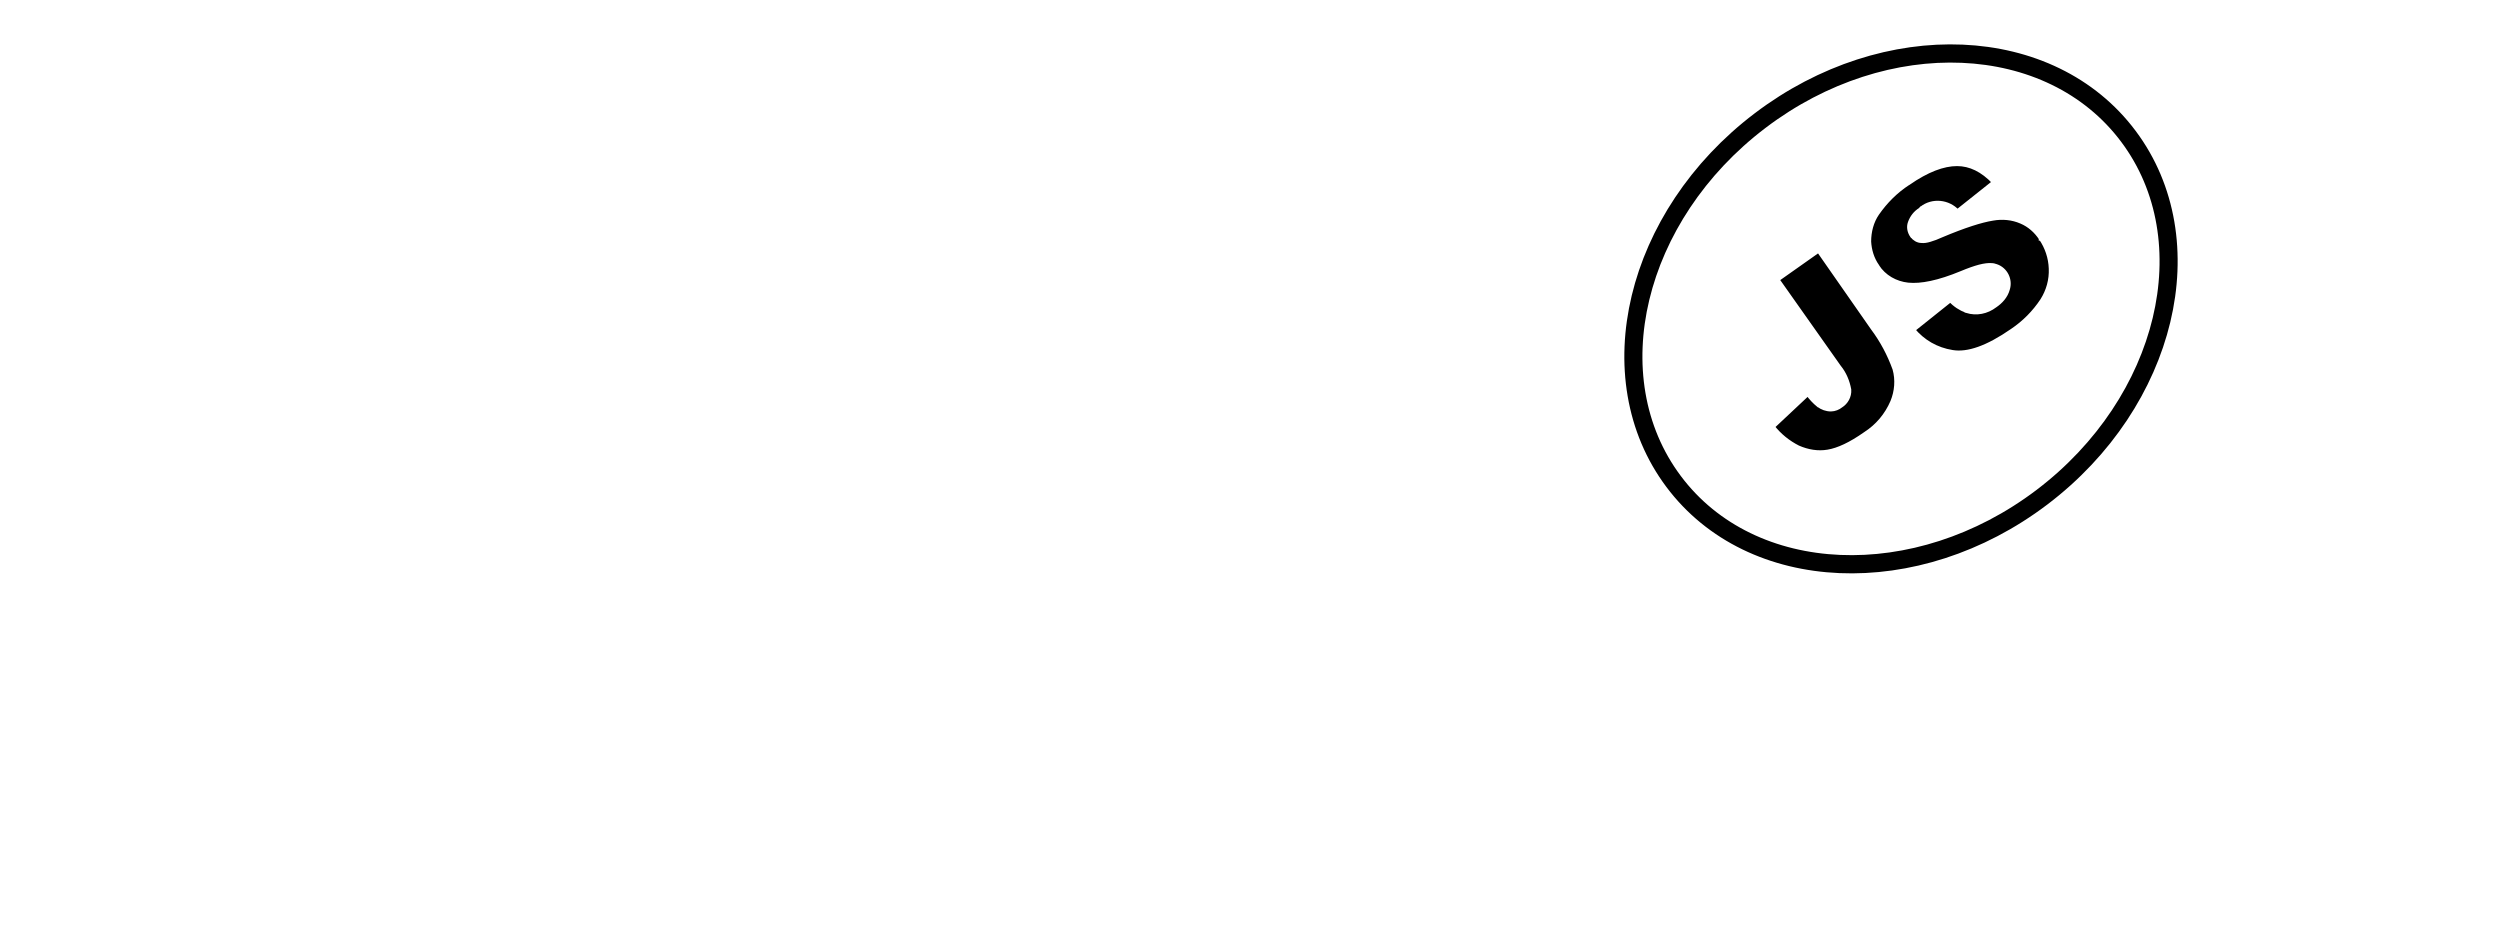
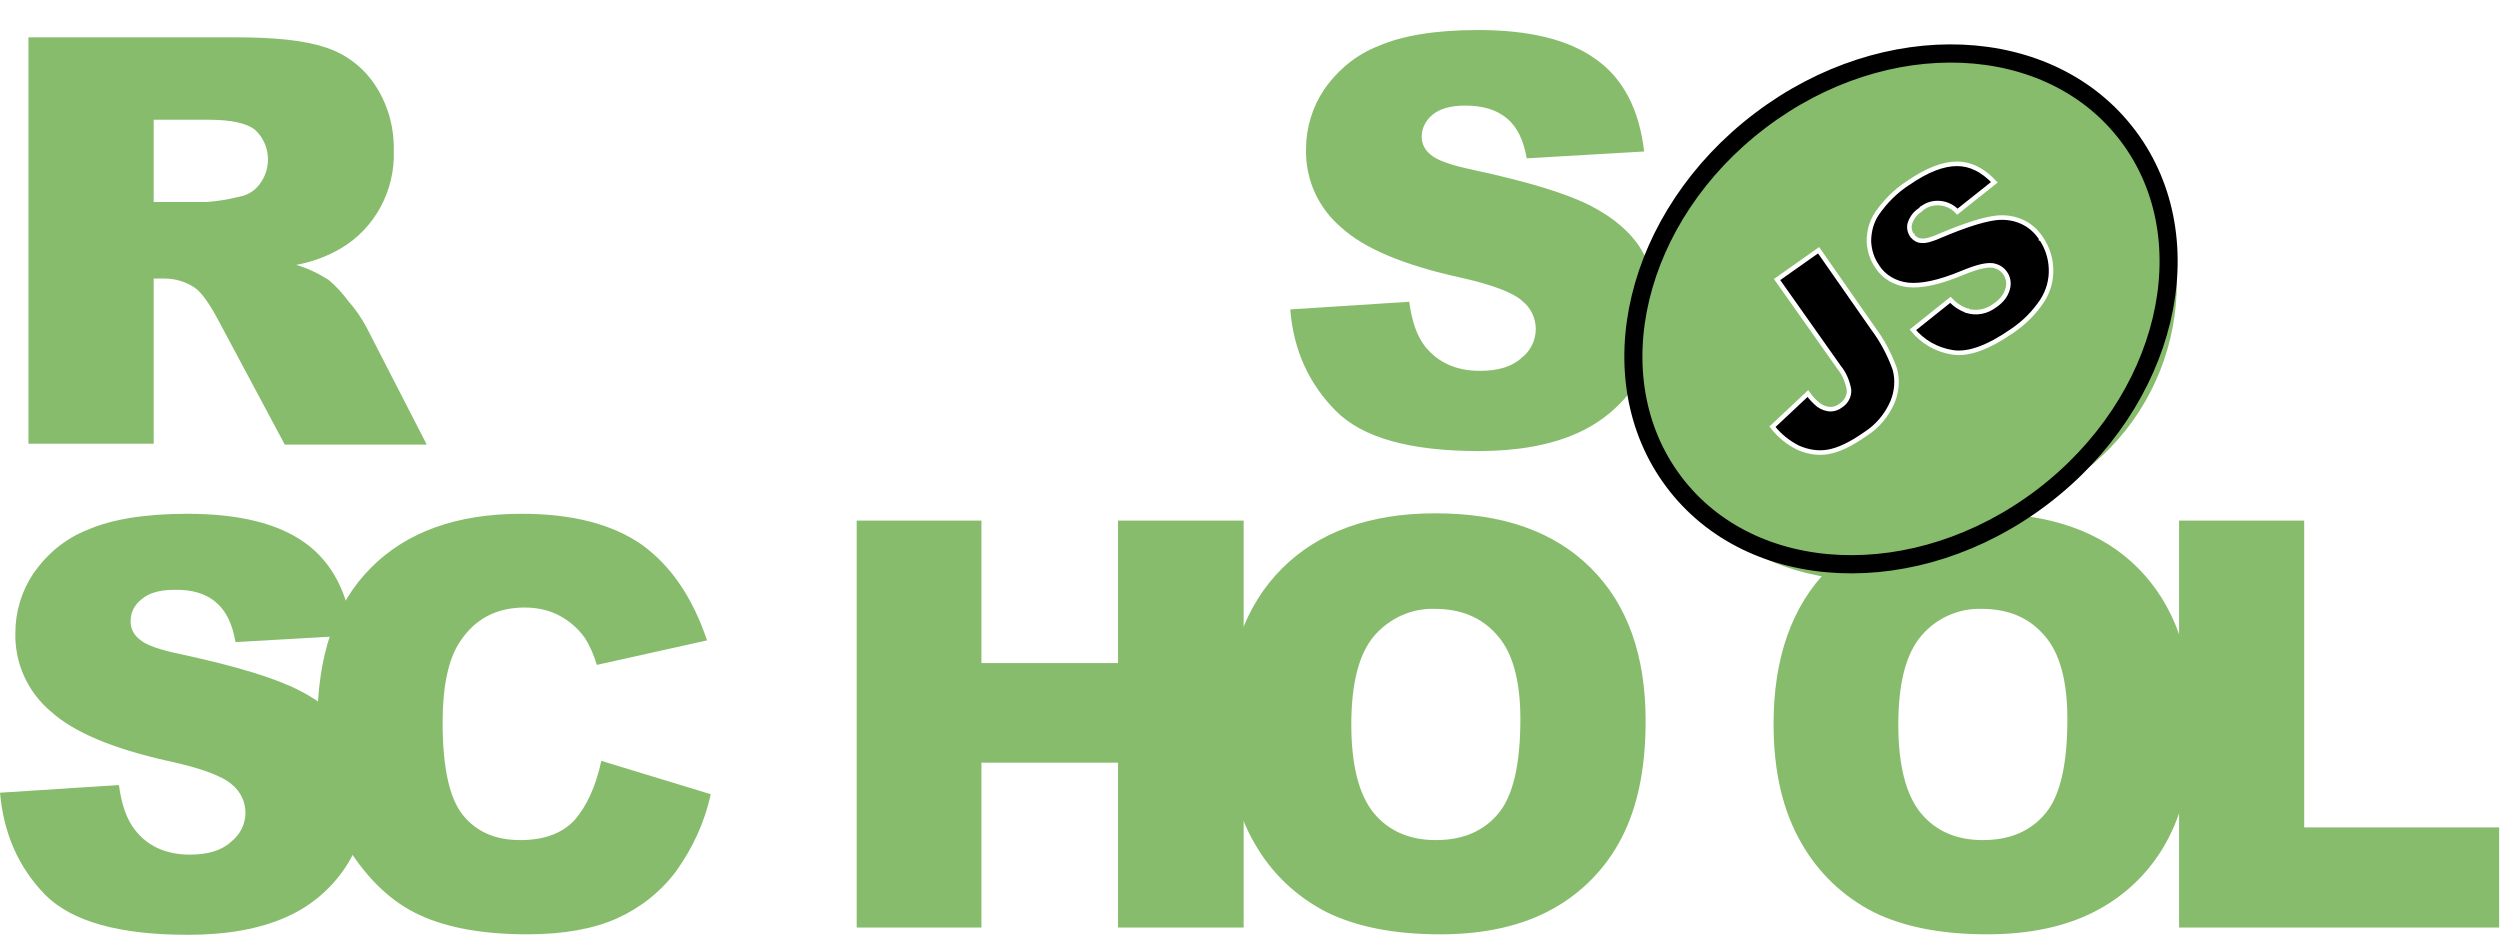
<svg xmlns="http://www.w3.org/2000/svg" width="80px" height="30px" viewBox="0 0 80 30" version="1.1">
  <defs>
    <clipPath id="clip1">
      <path d="M 0 0 L 54 0 L 54 29.898 L 0 29.898 Z M 0 0 " />
    </clipPath>
    <clipPath id="clip2">
      <path d="M 10 16 L 40 16 L 40 29.898 L 10 29.898 Z M 10 16 " />
    </clipPath>
    <clipPath id="clip3">
      <path d="M 39 16 L 71 16 L 71 29.898 L 39 29.898 Z M 39 16 " />
    </clipPath>
    <clipPath id="clip4">
      <path d="M 69 16 L 79.973 16 L 79.973 29.898 L 69 29.898 Z M 69 16 " />
    </clipPath>
  </defs>
  <g id="surface1">
    <g clip-path="url(#clip1)" clip-rule="nonzero">
-       <path style=" stroke:none;fill-rule:nonzero;fill:rgb(100%,100%,100%);fill-opacity:1;" d="M 41.289 9.902 L 45.094 9.656 C 45.18 10.281 45.34 10.746 45.598 11.082 C 46.02 11.605 46.598 11.867 47.363 11.867 C 47.926 11.867 48.375 11.738 48.68 11.461 C 48.969 11.242 49.145 10.895 49.145 10.527 C 49.145 10.18 48.984 9.844 48.707 9.625 C 48.418 9.363 47.738 9.102 46.668 8.867 C 44.918 8.477 43.66 7.953 42.922 7.281 C 42.184 6.656 41.766 5.738 41.793 4.762 C 41.793 4.094 41.996 3.422 42.371 2.867 C 42.805 2.242 43.398 1.746 44.109 1.473 C 44.875 1.137 45.945 0.961 47.293 0.961 C 48.941 0.961 50.199 1.266 51.066 1.895 C 51.934 2.504 52.457 3.496 52.613 4.848 L 48.855 5.066 C 48.754 4.484 48.551 4.062 48.219 3.785 C 47.883 3.508 47.449 3.379 46.887 3.379 C 46.422 3.379 46.074 3.48 45.844 3.668 C 45.629 3.844 45.484 4.105 45.496 4.398 C 45.496 4.617 45.613 4.82 45.785 4.953 C 45.977 5.125 46.422 5.285 47.133 5.434 C 48.883 5.812 50.125 6.188 50.895 6.582 C 51.66 6.977 52.211 7.457 52.543 8.023 C 52.891 8.605 53.062 9.277 53.047 9.961 C 53.047 10.777 52.816 11.594 52.355 12.277 C 51.879 12.992 51.211 13.543 50.43 13.879 C 49.605 14.242 48.562 14.434 47.32 14.434 C 45.121 14.434 43.602 14.008 42.75 13.152 C 41.895 12.293 41.391 11.215 41.289 9.902 Z M 0.91 14.215 L 0.91 1.195 L 7.582 1.195 C 8.809 1.195 9.766 1.297 10.414 1.516 C 11.051 1.719 11.617 2.141 11.992 2.707 C 12.414 3.336 12.613 4.062 12.602 4.82 C 12.645 6.102 11.992 7.324 10.879 7.965 C 10.445 8.215 9.969 8.387 9.477 8.477 C 9.836 8.578 10.199 8.754 10.516 8.957 C 10.762 9.16 10.965 9.395 11.152 9.641 C 11.371 9.887 11.559 10.164 11.719 10.457 L 13.656 14.227 L 9.113 14.227 L 6.973 10.223 C 6.699 9.715 6.465 9.379 6.25 9.219 C 5.961 9.016 5.613 8.914 5.266 8.914 L 4.918 8.914 L 4.918 14.199 L 0.91 14.199 Z M 4.918 6.465 L 6.609 6.465 C 6.973 6.438 7.32 6.379 7.668 6.293 C 7.926 6.246 8.16 6.102 8.316 5.883 C 8.707 5.359 8.652 4.617 8.172 4.164 C 7.914 3.945 7.406 3.832 6.684 3.832 L 4.918 3.832 Z M 0 25.367 L 3.805 25.121 C 3.891 25.746 4.051 26.215 4.312 26.547 C 4.715 27.074 5.309 27.348 6.074 27.348 C 6.641 27.348 7.09 27.219 7.391 26.941 C 7.684 26.707 7.855 26.375 7.855 26.008 C 7.855 25.66 7.695 25.324 7.422 25.105 C 7.133 24.844 6.453 24.582 5.367 24.348 C 3.617 23.957 2.359 23.434 1.621 22.762 C 0.883 22.137 0.465 21.219 0.492 20.242 C 0.492 19.574 0.695 18.902 1.07 18.348 C 1.504 17.723 2.098 17.227 2.805 16.953 C 3.574 16.617 4.645 16.441 5.988 16.441 C 7.637 16.441 8.898 16.746 9.766 17.375 C 10.633 18 11.141 18.977 11.297 20.332 L 7.535 20.547 C 7.438 19.965 7.234 19.543 6.902 19.266 C 6.582 18.992 6.133 18.859 5.57 18.875 C 5.105 18.875 4.758 18.977 4.527 19.18 C 4.297 19.355 4.168 19.617 4.18 19.906 C 4.18 20.125 4.297 20.332 4.469 20.461 C 4.66 20.637 5.105 20.797 5.816 20.941 C 7.566 21.32 8.809 21.699 9.578 22.094 C 10.344 22.484 10.895 22.965 11.227 23.535 C 11.574 24.117 11.746 24.785 11.746 25.457 C 11.746 26.273 11.5 27.074 11.051 27.758 C 10.574 28.473 9.91 29.023 9.129 29.359 C 8.305 29.723 7.262 29.914 6.02 29.914 C 3.82 29.914 2.301 29.492 1.445 28.633 C 0.594 27.758 0.117 26.68 0 25.367 Z M 0 25.367 " />
+       <path style=" stroke:none;fill-rule:nonzero;fill:#87bc6c;fill-opacity:1;" d="M 41.289 9.902 L 45.094 9.656 C 45.18 10.281 45.34 10.746 45.598 11.082 C 46.02 11.605 46.598 11.867 47.363 11.867 C 47.926 11.867 48.375 11.738 48.68 11.461 C 48.969 11.242 49.145 10.895 49.145 10.527 C 49.145 10.18 48.984 9.844 48.707 9.625 C 48.418 9.363 47.738 9.102 46.668 8.867 C 44.918 8.477 43.66 7.953 42.922 7.281 C 42.184 6.656 41.766 5.738 41.793 4.762 C 41.793 4.094 41.996 3.422 42.371 2.867 C 42.805 2.242 43.398 1.746 44.109 1.473 C 44.875 1.137 45.945 0.961 47.293 0.961 C 48.941 0.961 50.199 1.266 51.066 1.895 C 51.934 2.504 52.457 3.496 52.613 4.848 L 48.855 5.066 C 48.754 4.484 48.551 4.062 48.219 3.785 C 47.883 3.508 47.449 3.379 46.887 3.379 C 46.422 3.379 46.074 3.48 45.844 3.668 C 45.629 3.844 45.484 4.105 45.496 4.398 C 45.496 4.617 45.613 4.82 45.785 4.953 C 45.977 5.125 46.422 5.285 47.133 5.434 C 48.883 5.812 50.125 6.188 50.895 6.582 C 51.66 6.977 52.211 7.457 52.543 8.023 C 52.891 8.605 53.062 9.277 53.047 9.961 C 53.047 10.777 52.816 11.594 52.355 12.277 C 51.879 12.992 51.211 13.543 50.43 13.879 C 49.605 14.242 48.562 14.434 47.32 14.434 C 45.121 14.434 43.602 14.008 42.75 13.152 C 41.895 12.293 41.391 11.215 41.289 9.902 Z M 0.91 14.215 L 0.91 1.195 L 7.582 1.195 C 8.809 1.195 9.766 1.297 10.414 1.516 C 11.051 1.719 11.617 2.141 11.992 2.707 C 12.414 3.336 12.613 4.062 12.602 4.82 C 12.645 6.102 11.992 7.324 10.879 7.965 C 10.445 8.215 9.969 8.387 9.477 8.477 C 9.836 8.578 10.199 8.754 10.516 8.957 C 10.762 9.16 10.965 9.395 11.152 9.641 C 11.371 9.887 11.559 10.164 11.719 10.457 L 13.656 14.227 L 9.113 14.227 L 6.973 10.223 C 6.699 9.715 6.465 9.379 6.25 9.219 C 5.961 9.016 5.613 8.914 5.266 8.914 L 4.918 8.914 L 4.918 14.199 L 0.91 14.199 Z M 4.918 6.465 L 6.609 6.465 C 6.973 6.438 7.32 6.379 7.668 6.293 C 7.926 6.246 8.16 6.102 8.316 5.883 C 8.707 5.359 8.652 4.617 8.172 4.164 C 7.914 3.945 7.406 3.832 6.684 3.832 L 4.918 3.832 Z M 0 25.367 L 3.805 25.121 C 3.891 25.746 4.051 26.215 4.312 26.547 C 4.715 27.074 5.309 27.348 6.074 27.348 C 6.641 27.348 7.09 27.219 7.391 26.941 C 7.684 26.707 7.855 26.375 7.855 26.008 C 7.855 25.66 7.695 25.324 7.422 25.105 C 7.133 24.844 6.453 24.582 5.367 24.348 C 3.617 23.957 2.359 23.434 1.621 22.762 C 0.883 22.137 0.465 21.219 0.492 20.242 C 0.492 19.574 0.695 18.902 1.07 18.348 C 1.504 17.723 2.098 17.227 2.805 16.953 C 3.574 16.617 4.645 16.441 5.988 16.441 C 7.637 16.441 8.898 16.746 9.766 17.375 C 10.633 18 11.141 18.977 11.297 20.332 L 7.535 20.547 C 7.438 19.965 7.234 19.543 6.902 19.266 C 6.582 18.992 6.133 18.859 5.57 18.875 C 5.105 18.875 4.758 18.977 4.527 19.18 C 4.297 19.355 4.168 19.617 4.18 19.906 C 4.18 20.125 4.297 20.332 4.469 20.461 C 4.66 20.637 5.105 20.797 5.816 20.941 C 7.566 21.32 8.809 21.699 9.578 22.094 C 10.344 22.484 10.895 22.965 11.227 23.535 C 11.574 24.117 11.746 24.785 11.746 25.457 C 11.746 26.273 11.5 27.074 11.051 27.758 C 10.574 28.473 9.91 29.023 9.129 29.359 C 8.305 29.723 7.262 29.914 6.02 29.914 C 3.82 29.914 2.301 29.492 1.445 28.633 C 0.594 27.758 0.117 26.68 0 25.367 Z M 0 25.367 " />
    </g>
    <g clip-path="url(#clip2)" clip-rule="nonzero">
-       <path style=" stroke:none;fill-rule:nonzero;fill:rgb(100%,100%,100%);fill-opacity:1;" d="M 19.242 24.348 L 22.742 25.414 C 22.555 26.301 22.164 27.145 21.629 27.887 C 21.137 28.543 20.484 29.055 19.746 29.387 C 18.996 29.723 18.039 29.898 16.883 29.898 C 15.48 29.898 14.32 29.695 13.438 29.285 C 12.543 28.879 11.777 28.152 11.125 27.117 C 10.473 26.082 10.156 24.758 10.156 23.141 C 10.156 20.984 10.719 19.324 11.863 18.176 C 13.004 17.023 14.609 16.441 16.695 16.441 C 18.328 16.441 19.602 16.777 20.543 17.434 C 21.469 18.102 22.164 19.121 22.625 20.492 L 19.098 21.277 C 19.008 20.973 18.879 20.664 18.707 20.402 C 18.488 20.098 18.215 19.863 17.879 19.688 C 17.547 19.516 17.172 19.441 16.797 19.441 C 15.883 19.441 15.191 19.805 14.711 20.547 C 14.352 21.086 14.164 21.945 14.164 23.113 C 14.164 24.555 14.379 25.543 14.812 26.082 C 15.246 26.621 15.855 26.883 16.652 26.883 C 17.418 26.883 17.996 26.664 18.387 26.242 C 18.777 25.793 19.066 25.164 19.242 24.348 Z M 27.414 16.66 L 31.406 16.66 L 31.406 21.219 L 35.777 21.219 L 35.777 16.66 L 39.797 16.66 L 39.797 29.68 L 35.777 29.68 L 35.777 24.406 L 31.406 24.406 L 31.406 29.68 L 27.414 29.68 Z M 27.414 16.66 " />
+       <path style=" stroke:none;fill-rule:nonzero;fill:#87bc6c;fill-opacity:1;" d="M 19.242 24.348 L 22.742 25.414 C 22.555 26.301 22.164 27.145 21.629 27.887 C 21.137 28.543 20.484 29.055 19.746 29.387 C 18.996 29.723 18.039 29.898 16.883 29.898 C 15.48 29.898 14.32 29.695 13.438 29.285 C 12.543 28.879 11.777 28.152 11.125 27.117 C 10.473 26.082 10.156 24.758 10.156 23.141 C 10.156 20.984 10.719 19.324 11.863 18.176 C 13.004 17.023 14.609 16.441 16.695 16.441 C 18.328 16.441 19.602 16.777 20.543 17.434 C 21.469 18.102 22.164 19.121 22.625 20.492 L 19.098 21.277 C 19.008 20.973 18.879 20.664 18.707 20.402 C 18.488 20.098 18.215 19.863 17.879 19.688 C 17.547 19.516 17.172 19.441 16.797 19.441 C 15.883 19.441 15.191 19.805 14.711 20.547 C 14.352 21.086 14.164 21.945 14.164 23.113 C 14.164 24.555 14.379 25.543 14.812 26.082 C 15.246 26.621 15.855 26.883 16.652 26.883 C 17.418 26.883 17.996 26.664 18.387 26.242 C 18.777 25.793 19.066 25.164 19.242 24.348 Z M 27.414 16.66 L 31.406 16.66 L 31.406 21.219 L 35.777 21.219 L 35.777 16.66 L 39.797 16.66 L 39.797 29.68 L 35.777 29.68 L 35.777 24.406 L 31.406 24.406 L 31.406 29.68 L 27.414 29.68 Z M 27.414 16.66 " />
    </g>
    <g clip-path="url(#clip3)" clip-rule="nonzero">
-       <path style=" stroke:none;fill-rule:nonzero;fill:rgb(100%,100%,100%);fill-opacity:1;" d="M 39.246 23.168 C 39.246 21.043 39.84 19.383 41.012 18.203 C 42.184 17.023 43.832 16.426 45.93 16.426 C 48.086 16.426 49.734 17.008 50.906 18.176 C 52.078 19.34 52.66 20.973 52.66 23.066 C 52.66 24.598 52.398 25.836 51.891 26.812 C 51.398 27.773 50.633 28.559 49.691 29.082 C 48.723 29.621 47.523 29.898 46.09 29.898 C 44.629 29.898 43.43 29.664 42.473 29.199 C 41.488 28.703 40.68 27.934 40.145 26.984 C 39.551 25.965 39.246 24.699 39.246 23.168 Z M 43.242 23.184 C 43.242 24.496 43.488 25.441 43.965 26.023 C 44.441 26.594 45.105 26.883 45.945 26.883 C 46.801 26.883 47.465 26.605 47.941 26.039 C 48.418 25.473 48.652 24.465 48.652 23.008 C 48.652 21.785 48.406 20.883 47.914 20.332 C 47.422 19.762 46.758 19.484 45.918 19.484 C 45.18 19.457 44.469 19.777 43.977 20.344 C 43.488 20.914 43.242 21.859 43.242 23.184 Z M 56.754 23.168 C 56.754 21.043 57.344 19.383 58.516 18.203 C 59.688 17.023 61.34 16.426 63.438 16.426 C 65.59 16.426 67.254 17.008 68.414 18.176 C 69.57 19.34 70.164 20.973 70.164 23.066 C 70.164 24.598 69.902 25.836 69.395 26.812 C 68.902 27.773 68.137 28.559 67.195 29.082 C 66.227 29.621 65.027 29.898 63.594 29.898 C 62.133 29.898 60.934 29.664 59.977 29.199 C 58.996 28.703 58.184 27.934 57.648 26.984 C 57.055 25.965 56.754 24.699 56.754 23.168 Z M 60.746 23.184 C 60.746 24.496 60.992 25.441 61.469 26.023 C 61.945 26.594 62.609 26.883 63.449 26.883 C 64.305 26.883 64.969 26.605 65.445 26.039 C 65.926 25.473 66.156 24.465 66.156 23.008 C 66.156 21.785 65.91 20.883 65.418 20.332 C 64.926 19.762 64.262 19.484 63.422 19.484 C 62.684 19.457 61.961 19.777 61.484 20.344 C 60.992 20.914 60.746 21.859 60.746 23.184 Z M 60.746 23.184 " />
+       <path style=" stroke:none;fill-rule:nonzero;fill:#87bc6c;fill-opacity:1;" d="M 39.246 23.168 C 39.246 21.043 39.84 19.383 41.012 18.203 C 42.184 17.023 43.832 16.426 45.93 16.426 C 48.086 16.426 49.734 17.008 50.906 18.176 C 52.078 19.34 52.66 20.973 52.66 23.066 C 52.66 24.598 52.398 25.836 51.891 26.812 C 51.398 27.773 50.633 28.559 49.691 29.082 C 48.723 29.621 47.523 29.898 46.09 29.898 C 44.629 29.898 43.43 29.664 42.473 29.199 C 41.488 28.703 40.68 27.934 40.145 26.984 C 39.551 25.965 39.246 24.699 39.246 23.168 Z M 43.242 23.184 C 43.242 24.496 43.488 25.441 43.965 26.023 C 44.441 26.594 45.105 26.883 45.945 26.883 C 46.801 26.883 47.465 26.605 47.941 26.039 C 48.418 25.473 48.652 24.465 48.652 23.008 C 48.652 21.785 48.406 20.883 47.914 20.332 C 47.422 19.762 46.758 19.484 45.918 19.484 C 45.18 19.457 44.469 19.777 43.977 20.344 C 43.488 20.914 43.242 21.859 43.242 23.184 Z M 56.754 23.168 C 56.754 21.043 57.344 19.383 58.516 18.203 C 59.688 17.023 61.34 16.426 63.438 16.426 C 65.59 16.426 67.254 17.008 68.414 18.176 C 69.57 19.34 70.164 20.973 70.164 23.066 C 70.164 24.598 69.902 25.836 69.395 26.812 C 68.902 27.773 68.137 28.559 67.195 29.082 C 66.227 29.621 65.027 29.898 63.594 29.898 C 62.133 29.898 60.934 29.664 59.977 29.199 C 58.996 28.703 58.184 27.934 57.648 26.984 C 57.055 25.965 56.754 24.699 56.754 23.168 Z M 60.746 23.184 C 60.746 24.496 60.992 25.441 61.469 26.023 C 61.945 26.594 62.609 26.883 63.449 26.883 C 64.305 26.883 64.969 26.605 65.445 26.039 C 65.926 25.473 66.156 24.465 66.156 23.008 C 66.156 21.785 65.91 20.883 65.418 20.332 C 64.926 19.762 64.262 19.484 63.422 19.484 C 62.684 19.457 61.961 19.777 61.484 20.344 C 60.992 20.914 60.746 21.859 60.746 23.184 Z M 60.746 23.184 " />
    </g>
    <g clip-path="url(#clip4)" clip-rule="nonzero">
-       <path style=" stroke:none;fill-rule:nonzero;fill:rgb(100%,100%,100%);fill-opacity:1;" d="M 69.742 16.66 L 73.734 16.66 L 73.734 26.477 L 79.973 26.477 L 79.973 29.68 L 69.73 29.68 L 69.73 16.66 Z M 69.742 16.66 " />
+       <path style=" stroke:none;fill-rule:nonzero;fill:#87bc6c;fill-opacity:1;" d="M 69.742 16.66 L 73.734 16.66 L 73.734 26.477 L 79.973 26.477 L 79.973 29.68 L 69.73 29.68 L 69.73 16.66 Z M 69.742 16.66 " />
    </g>
-     <path style=" stroke:none;fill-rule:nonzero;fill:rgb(100%,100%,100%);fill-opacity:1;" d="M 65.344 15.91 C 69.363 12.859 70.602 7.691 68.109 4.363 C 65.621 1.035 60.344 0.809 56.324 3.859 C 52.301 6.91 51.062 12.078 53.555 15.406 C 56.043 18.734 61.324 18.957 65.344 15.91 Z M 65.344 15.91 " />
-     <path style=" stroke:none;fill-rule:nonzero;fill:rgb(100%,100%,100%);fill-opacity:1;" d="M 65.344 15.91 C 69.363 12.859 70.602 7.691 68.109 4.363 C 65.621 1.035 60.344 0.809 56.324 3.859 C 52.301 6.91 51.062 12.078 53.555 15.406 C 56.043 18.734 61.324 18.957 65.344 15.91 Z M 65.344 15.91 " />
-     <path style=" stroke:none;fill-rule:nonzero;fill:rgb(100%,100%,100%);fill-opacity:1;" d="M 53.602 15.547 C 51.109 12.215 51.77 7.48 55.078 4.973 L 57.641 3.027 C 60.949 0.516 65.652 1.184 68.148 4.512 C 70.641 7.844 69.98 12.578 66.672 15.086 L 64.105 17.031 C 60.797 19.543 56.094 18.879 53.602 15.547 Z M 53.602 15.547 " />
-     <path style="fill-rule:nonzero;fill:rgb(100%,100%,100%);fill-opacity:1;stroke-width:3;stroke-linecap:butt;stroke-linejoin:miter;stroke:rgb(0%,0%,0%);stroke-opacity:1;stroke-miterlimit:10;" d="M 451.689 109.25 C 479.474 88.301 488.033 52.814 470.806 29.961 C 453.606 7.108 417.126 5.552 389.341 26.501 C 361.529 47.45 352.97 82.936 370.197 105.79 C 387.397 128.643 423.904 130.172 451.689 109.25 Z M 451.689 109.25 " transform="matrix(0.144665,0,0,0.145631,0,0)" />
-     <path style=" stroke:none;fill-rule:nonzero;fill:rgb(100%,100%,100%);fill-opacity:1;" d="M 65.344 15.91 C 69.363 12.859 70.602 7.691 68.109 4.363 C 65.621 1.035 60.344 0.809 56.324 3.859 C 52.301 6.91 51.062 12.078 53.555 15.406 C 56.043 18.734 61.324 18.957 65.344 15.91 Z M 65.344 15.91 " />
-     <path style="fill-rule:nonzero;fill:rgb(100%,100%,100%);fill-opacity:1;stroke-width:4;stroke-linecap:butt;stroke-linejoin:miter;stroke:rgb(0%,0%,0%);stroke-opacity:1;stroke-miterlimit:10;" d="M 451.689 109.25 C 479.474 88.301 488.033 52.814 470.806 29.961 C 453.606 7.108 417.126 5.552 389.341 26.501 C 361.529 47.45 352.97 82.936 370.197 105.79 C 387.397 128.643 423.904 130.172 451.689 109.25 Z M 451.689 109.25 " transform="matrix(0.144665,0,0,0.145631,0,0)" />
+     <path style=" stroke:none;fill-rule:nonzero;fill:#87bc6c;fill-opacity:1;" d="M 65.344 15.91 C 69.363 12.859 70.602 7.691 68.109 4.363 C 65.621 1.035 60.344 0.809 56.324 3.859 C 52.301 6.91 51.062 12.078 53.555 15.406 C 56.043 18.734 61.324 18.957 65.344 15.91 Z M 65.344 15.91 " />
+     <path style=" stroke:none;fill-rule:nonzero;fill:#87bc6c;fill-opacity:1;" d="M 65.344 15.91 C 69.363 12.859 70.602 7.691 68.109 4.363 C 65.621 1.035 60.344 0.809 56.324 3.859 C 52.301 6.91 51.062 12.078 53.555 15.406 C 56.043 18.734 61.324 18.957 65.344 15.91 Z M 65.344 15.91 " />
+     <path style=" stroke:none;fill-rule:nonzero;fill:#87bc6c;fill-opacity:1;" d="M 53.602 15.547 C 51.109 12.215 51.77 7.48 55.078 4.973 L 57.641 3.027 C 60.949 0.516 65.652 1.184 68.148 4.512 C 70.641 7.844 69.98 12.578 66.672 15.086 L 64.105 17.031 C 60.797 19.543 56.094 18.879 53.602 15.547 Z M 53.602 15.547 " />
+     <path style="fill-rule:nonzero;fill:#87bc6c;fill-opacity:1;stroke-width:3;stroke-linecap:butt;stroke-linejoin:miter;stroke:rgb(0%,0%,0%);stroke-opacity:1;stroke-miterlimit:10;" d="M 451.689 109.25 C 479.474 88.301 488.033 52.814 470.806 29.961 C 453.606 7.108 417.126 5.552 389.341 26.501 C 361.529 47.45 352.97 82.936 370.197 105.79 C 387.397 128.643 423.904 130.172 451.689 109.25 Z M 451.689 109.25 " transform="matrix(0.144665,0,0,0.145631,0,0)" />
+     <path style=" stroke:none;fill-rule:nonzero;fill:#87bc6c;fill-opacity:1;" d="M 65.344 15.91 C 69.363 12.859 70.602 7.691 68.109 4.363 C 65.621 1.035 60.344 0.809 56.324 3.859 C 52.301 6.91 51.062 12.078 53.555 15.406 C 56.043 18.734 61.324 18.957 65.344 15.91 Z M 65.344 15.91 " />
+     <path style="fill-rule:nonzero;fill:#87bc6c;fill-opacity:1;stroke-width:4;stroke-linecap:butt;stroke-linejoin:miter;stroke:rgb(0%,0%,0%);stroke-opacity:1;stroke-miterlimit:10;" d="M 451.689 109.25 C 479.474 88.301 488.033 52.814 470.806 29.961 C 453.606 7.108 417.126 5.552 389.341 26.501 C 361.529 47.45 352.97 82.936 370.197 105.79 C 387.397 128.643 423.904 130.172 451.689 109.25 Z M 451.689 109.25 " transform="matrix(0.144665,0,0,0.145631,0,0)" />
    <path style="fill-rule:nonzero;fill:rgb(0%,0%,0%);fill-opacity:1;stroke-width:1;stroke-linecap:butt;stroke-linejoin:miter;stroke:rgb(100%,100%,100%);stroke-opacity:1;stroke-miterlimit:4;" d="M 392.068 93.773 L 399.899 86.477 C 400.574 87.416 401.384 88.274 402.275 88.998 L 402.302 88.998 C 403.085 89.562 403.976 89.91 405.002 89.91 C 405.812 89.91 406.622 89.562 407.189 89.106 C 408.324 88.408 409.107 87.067 408.999 85.646 L 408.999 85.619 C 408.675 83.848 407.946 82.078 406.784 80.683 L 393.094 61.424 L 402.275 54.987 L 414.291 72.1 C 416.37 74.863 417.936 77.813 419.124 81.059 C 419.799 83.446 419.583 86.021 418.638 88.301 C 417.369 91.225 415.344 93.639 412.617 95.382 C 409.35 97.662 406.622 98.923 404.327 99.298 C 402.14 99.674 399.845 99.298 397.712 98.36 C 395.525 97.26 393.58 95.704 392.068 93.773 Z M 432.895 35.996 C 435.785 35.996 438.539 37.284 441.158 40.047 L 432.976 46.511 C 430.951 44.338 427.495 43.936 425.092 45.814 L 425.065 45.814 L 425.038 45.84 L 424.795 46.109 C 423.715 46.779 422.959 47.745 422.527 48.925 C 422.149 49.917 422.419 50.99 422.986 51.795 L 423.013 51.795 L 423.013 51.822 C 423.472 52.385 424.174 52.895 425.065 52.895 C 425.578 52.948 426.172 52.868 426.874 52.653 C 427.63 52.439 428.494 52.117 429.493 51.661 C 434.488 49.569 438.242 48.389 440.78 47.986 C 442.913 47.611 445.1 47.798 447.098 48.657 C 448.907 49.408 450.42 50.749 451.473 52.358 L 451.473 52.385 L 451.5 52.385 C 452.823 54.316 453.606 56.623 453.687 59.01 C 453.795 61.505 453.12 63.919 451.77 66.038 C 450.015 68.667 447.773 70.92 445.127 72.69 C 439.646 76.472 435.271 77.974 431.869 77.411 C 428.278 76.848 425.308 75.077 423.121 72.476 L 431.437 65.877 C 432.436 66.977 433.705 67.782 435.028 68.264 L 435.055 68.264 L 435.055 68.291 C 437.216 68.935 439.457 68.506 441.293 67.111 C 442.535 66.279 443.642 65.099 444.074 63.543 C 444.749 61.478 443.615 59.225 441.563 58.528 L 441.536 58.528 C 441.266 58.42 440.888 58.313 440.51 58.313 C 439.835 58.259 438.971 58.367 437.891 58.635 C 436.784 58.93 435.46 59.386 433.921 60.03 C 428.845 62.122 424.93 62.9 422.041 62.605 C 419.286 62.31 416.721 60.888 415.209 58.528 L 415.209 58.501 C 414.075 56.891 413.508 55.014 413.4 53.083 C 413.4 50.883 413.967 48.684 415.209 46.886 C 417.072 44.231 419.34 41.978 422.068 40.208 L 422.095 40.208 C 426.253 37.337 429.844 35.996 432.895 35.996 Z M 432.895 35.996 " transform="matrix(0.144665,0,0,0.145631,0,0)" />
  </g>
</svg>
